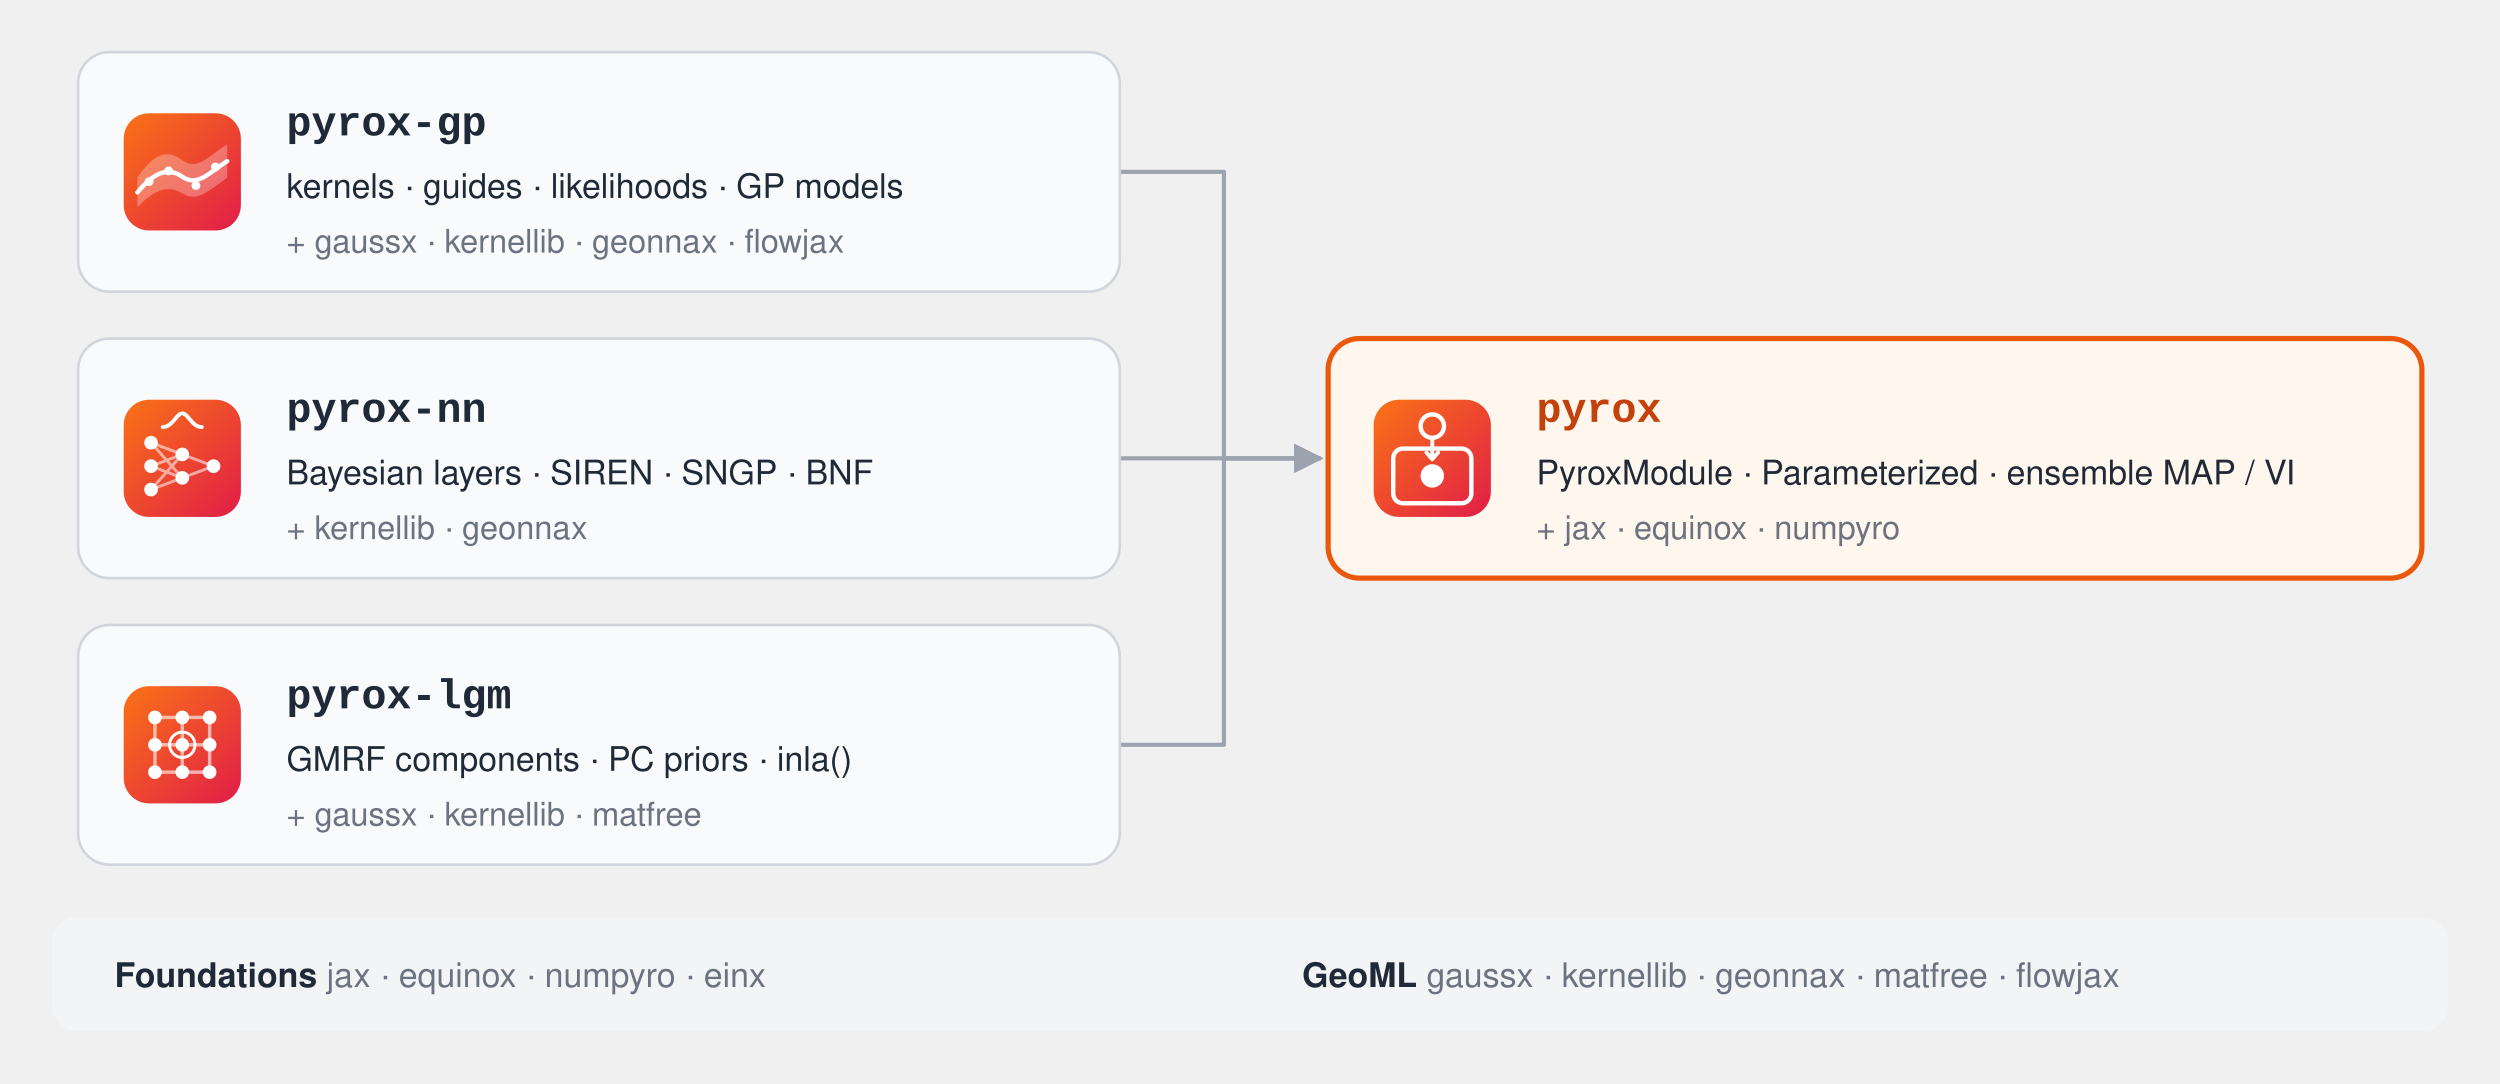
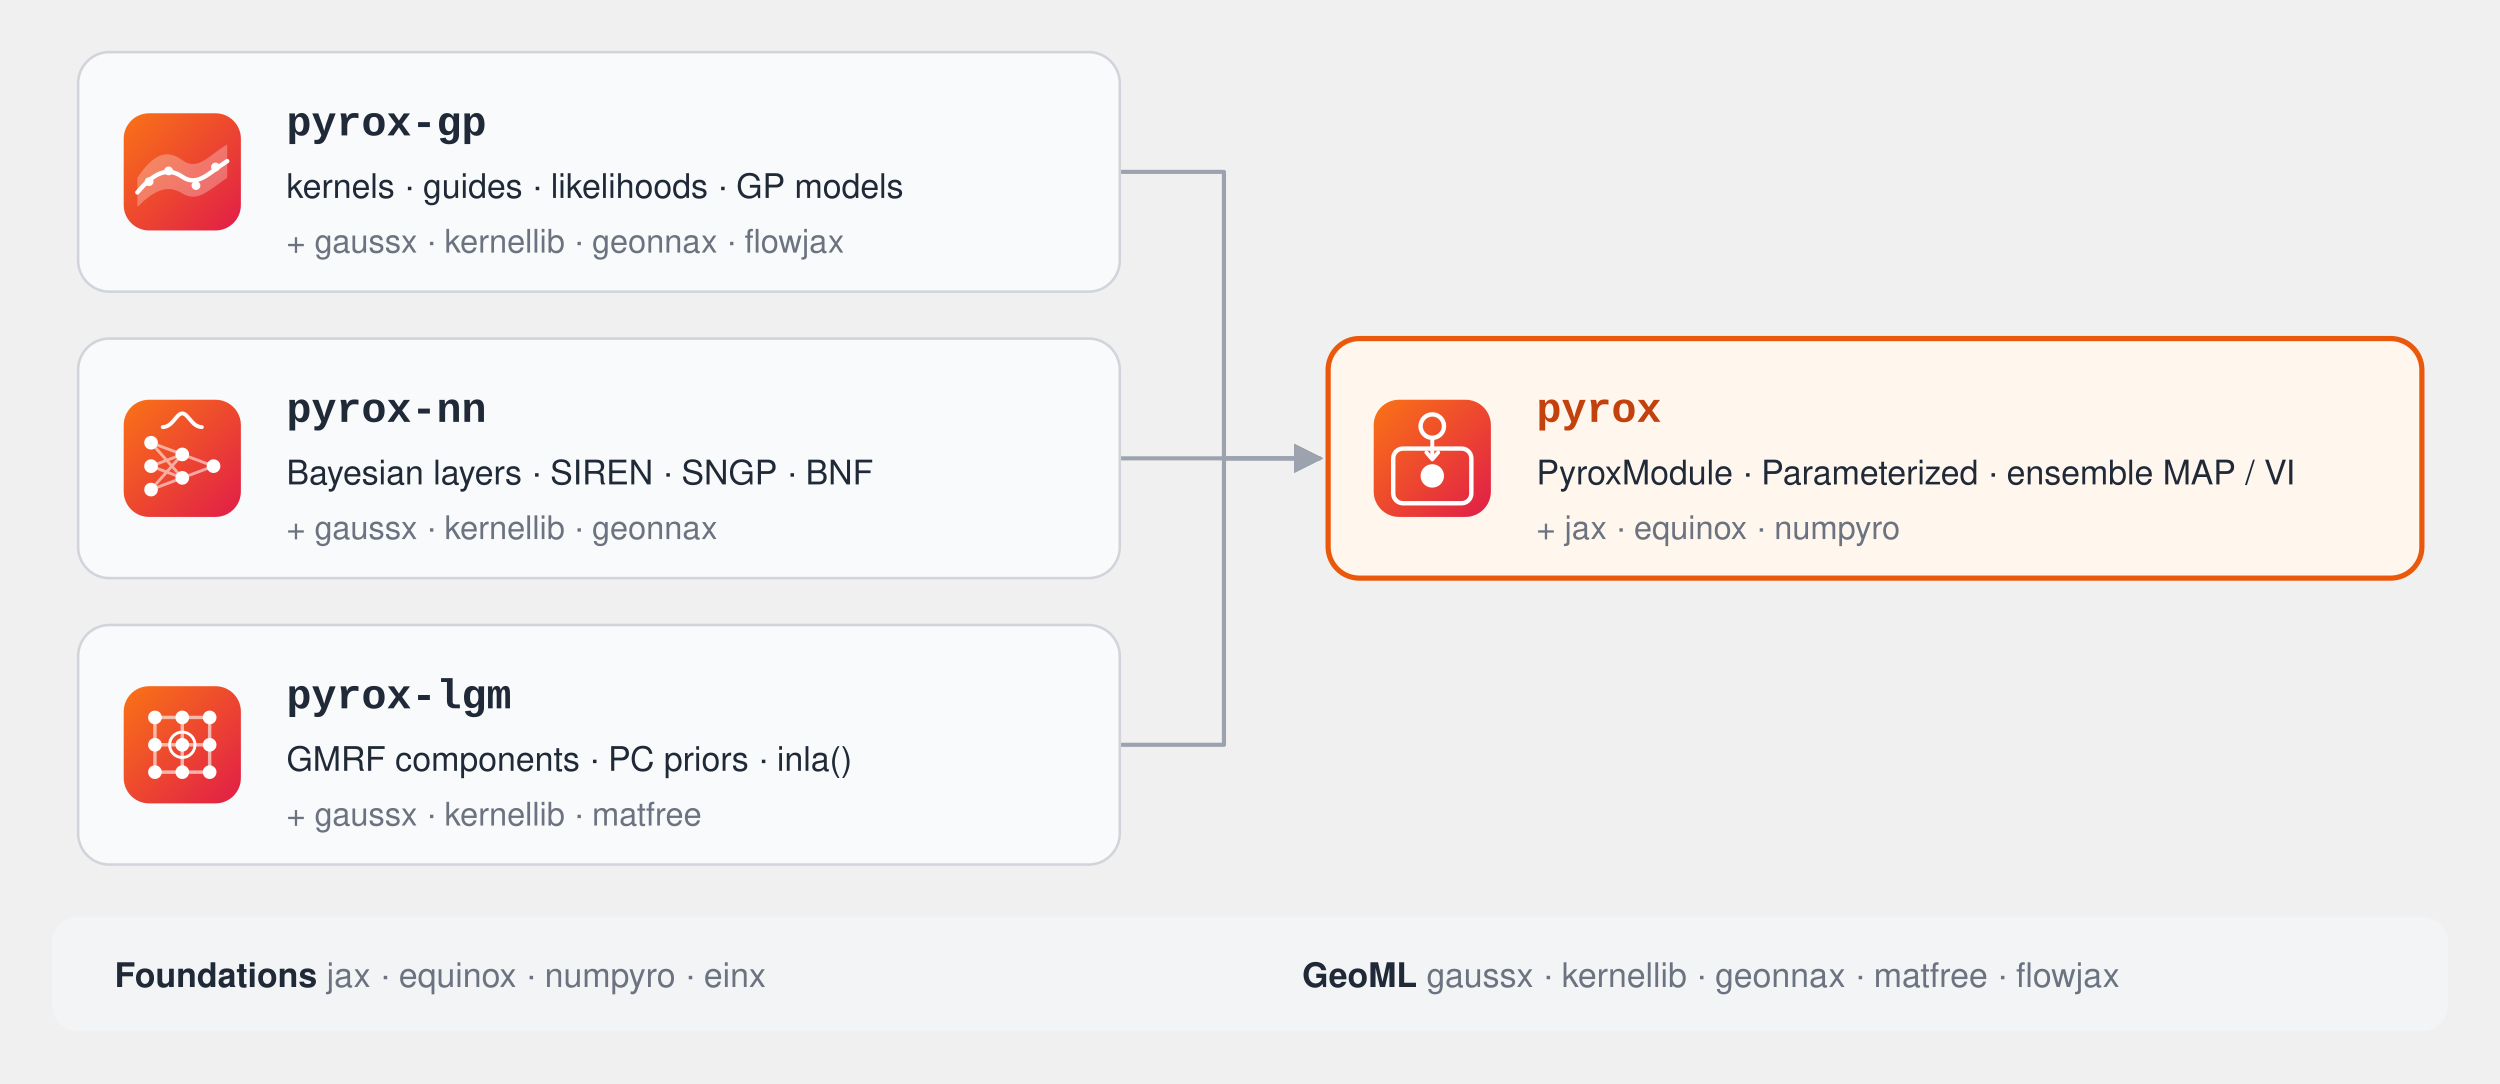
<svg xmlns="http://www.w3.org/2000/svg" width="960" height="416" viewBox="0 0 960 416" role="img" aria-label="pyrox-gp, pyrox-nn and pyrox-lgm are siblings that each build on pyrox directly. All sit on JAX, Equinox and NumPyro and on the GeoML packages gaussx, kernellib and geonnax.">
  <defs>
    <marker id="layers-light-head" viewBox="0 0 10 10" refX="9" refY="5" markerWidth="7" markerHeight="7" orient="auto-start-reverse">
      <path d="M0 0 L10 5 L0 10 z" fill="#9CA3AF" />
    </marker>
  </defs>
  <path d="M430 66 L470 66 L470 176 L507 176" fill="none" stroke="#9CA3AF" stroke-width="1.6" stroke-linejoin="round" marker-end="url(#layers-light-head)" />
  <path d="M430 176 L507 176" fill="none" stroke="#9CA3AF" stroke-width="1.6" stroke-linejoin="round" marker-end="url(#layers-light-head)" />
  <path d="M430 286 L470 286 L470 176 L507 176" fill="none" stroke="#9CA3AF" stroke-width="1.6" stroke-linejoin="round" marker-end="url(#layers-light-head)" />
  <rect x="30" y="20" width="400" height="92" rx="12" fill="#F9FAFB" stroke="#D1D5DB" stroke-width="1" />
  <defs>
    <linearGradient id="layers-light-pyrox-gp" x1="0" y1="0" x2="1" y2="1">
      <stop offset="0" stop-color="#F97316" />
      <stop offset="1" stop-color="#E11D48" />
    </linearGradient>
  </defs>
  <g transform="translate(46 42) scale(0.375)">
    <rect x="4" y="4" width="120" height="120" rx="26" fill="url(#layers-light-pyrox-gp)" />
    <path d="M18 70 C34 46 48 40 64 52 C80 64 92 46 110 36 L110 70 C92 82 80 96 64 86 C48 76 34 84 18 100 Z" fill="#FFFFFF" fill-opacity="0.28" />
    <path d="M18 85 C34 66 48 58 64 69 C80 80 92 64 110 53" fill="none" stroke="#FFFFFF" stroke-width="4.5" stroke-linecap="round" />
    <circle cx="30" cy="74" r="4.5" fill="#FFFFFF" />
    <circle cx="50" cy="63" r="4.5" fill="#FFFFFF" />
    <circle cx="78" cy="78" r="4.5" fill="#FFFFFF" />
    <circle cx="98" cy="59" r="4.5" fill="#FFFFFF" />
  </g>
  <text x="110" y="52" text-anchor="start" font-family="ui-monospace, SFMono-Regular, Menlo, Consolas, 'Liberation Mono', monospace" font-size="16" font-weight="700" fill="#1F2937" xml:space="preserve">pyrox-gp</text>
  <text x="110" y="76" text-anchor="start" font-family="ui-sans-serif, -apple-system, 'Segoe UI', Helvetica, Arial, sans-serif" font-size="13" font-weight="400" fill="#1F2937" xml:space="preserve">kernels · guides · likelihoods · GP models</text>
  <text x="110" y="97" text-anchor="start" font-family="ui-sans-serif, -apple-system, 'Segoe UI', Helvetica, Arial, sans-serif" font-size="12.5" font-weight="400" fill="#6B7280" xml:space="preserve">+ gaussx · kernellib · geonnax · flowjax</text>
  <rect x="30" y="130" width="400" height="92" rx="12" fill="#F9FAFB" stroke="#D1D5DB" stroke-width="1" />
  <defs>
    <linearGradient id="layers-light-pyrox-nn" x1="0" y1="0" x2="1" y2="1">
      <stop offset="0" stop-color="#F97316" />
      <stop offset="1" stop-color="#E11D48" />
    </linearGradient>
  </defs>
  <g transform="translate(46 152) scale(0.375)">
    <rect x="4" y="4" width="120" height="120" rx="26" fill="url(#layers-light-pyrox-nn)" />
    <path d="M44 32 C54 32 58 18 64 18 C70 18 74 32 84 32" fill="none" stroke="#FFFFFF" stroke-width="4" stroke-linecap="round" />
    <path d="M32 48 L64 60 M32 48 L64 84 M32 72 L64 60 M32 72 L64 84 M32 96 L64 60 M32 96 L64 84 M64 60 L96 72 M64 84 L96 72" stroke="#FFFFFF" stroke-opacity="0.55" stroke-width="3" stroke-linecap="round" />
    <circle cx="32" cy="48" r="7" fill="#FFFFFF" />
    <circle cx="32" cy="72" r="7" fill="#FFFFFF" />
    <circle cx="32" cy="96" r="7" fill="#FFFFFF" />
    <circle cx="64" cy="60" r="7" fill="#FFFFFF" />
    <circle cx="64" cy="84" r="7" fill="#FFFFFF" />
    <circle cx="96" cy="72" r="7" fill="#FFFFFF" />
  </g>
  <text x="110" y="162" text-anchor="start" font-family="ui-monospace, SFMono-Regular, Menlo, Consolas, 'Liberation Mono', monospace" font-size="16" font-weight="700" fill="#1F2937" xml:space="preserve">pyrox-nn</text>
  <text x="110" y="186" text-anchor="start" font-family="ui-sans-serif, -apple-system, 'Segoe UI', Helvetica, Arial, sans-serif" font-size="13" font-weight="400" fill="#1F2937" xml:space="preserve">Bayesian layers · SIREN · SNGP · BNF</text>
-   <text x="110" y="207" text-anchor="start" font-family="ui-sans-serif, -apple-system, 'Segoe UI', Helvetica, Arial, sans-serif" font-size="12.5" font-weight="400" fill="#6B7280" xml:space="preserve">+ kernellib · geonnax</text>
+   <text x="110" y="207" text-anchor="start" font-family="ui-sans-serif, -apple-system, 'Segoe UI', Helvetica, Arial, sans-serif" font-size="12.5" font-weight="400" fill="#6B7280" xml:space="preserve">+ gaussx · kernellib · geonnax</text>
  <rect x="30" y="240" width="400" height="92" rx="12" fill="#F9FAFB" stroke="#D1D5DB" stroke-width="1" />
  <defs>
    <linearGradient id="layers-light-pyrox-lgm" x1="0" y1="0" x2="1" y2="1">
      <stop offset="0" stop-color="#F97316" />
      <stop offset="1" stop-color="#E11D48" />
    </linearGradient>
  </defs>
  <g transform="translate(46 262) scale(0.375)">
    <rect x="4" y="4" width="120" height="120" rx="26" fill="url(#layers-light-pyrox-lgm)" />
    <path d="M36 36 L92 36 M36 64 L92 64 M36 92 L92 92 M36 36 L36 92 M64 36 L64 92 M92 36 L92 92" stroke="#FFFFFF" stroke-opacity="0.6" stroke-width="3.5" stroke-linecap="round" />
    <circle cx="36" cy="36" r="7" fill="#FFFFFF" />
    <circle cx="64" cy="36" r="7" fill="#FFFFFF" />
    <circle cx="92" cy="36" r="7" fill="#FFFFFF" />
    <circle cx="36" cy="64" r="7" fill="#FFFFFF" />
    <circle cx="92" cy="64" r="7" fill="#FFFFFF" />
    <circle cx="36" cy="92" r="7" fill="#FFFFFF" />
    <circle cx="64" cy="92" r="7" fill="#FFFFFF" />
    <circle cx="92" cy="92" r="7" fill="#FFFFFF" />
    <circle cx="64" cy="64" r="13" fill="none" stroke="#FFFFFF" stroke-width="3" />
    <circle cx="64" cy="64" r="7" fill="#FFFFFF" />
  </g>
  <text x="110" y="272" text-anchor="start" font-family="ui-monospace, SFMono-Regular, Menlo, Consolas, 'Liberation Mono', monospace" font-size="16" font-weight="700" fill="#1F2937" xml:space="preserve">pyrox-lgm</text>
  <text x="110" y="296" text-anchor="start" font-family="ui-sans-serif, -apple-system, 'Segoe UI', Helvetica, Arial, sans-serif" font-size="13" font-weight="400" fill="#1F2937" xml:space="preserve">GMRF components · PC priors · inla()</text>
  <text x="110" y="317" text-anchor="start" font-family="ui-sans-serif, -apple-system, 'Segoe UI', Helvetica, Arial, sans-serif" font-size="12.5" font-weight="400" fill="#6B7280" xml:space="preserve">+ gaussx · kernellib · matfree</text>
  <rect x="510" y="130" width="420" height="92" rx="12" fill="#FFF7ED" stroke="#EA580C" stroke-width="2" />
  <defs>
    <linearGradient id="layers-light-pyrox" x1="0" y1="0" x2="1" y2="1">
      <stop offset="0" stop-color="#F97316" />
      <stop offset="1" stop-color="#E11D48" />
    </linearGradient>
  </defs>
  <g transform="translate(526 152) scale(0.375)">
    <rect x="4" y="4" width="120" height="120" rx="26" fill="url(#layers-light-pyrox)" />
    <rect x="24" y="54" width="80" height="56" rx="10" fill="none" stroke="#FFFFFF" stroke-width="4.5" />
    <circle cx="64" cy="31" r="12" fill="none" stroke="#FFFFFF" stroke-width="4.5" />
    <path d="M64 44 L64 63" stroke="#FFFFFF" stroke-width="4" stroke-linecap="round" />
    <path d="M58 58 L64 65 L70 58" fill="none" stroke="#FFFFFF" stroke-width="4" stroke-linecap="round" stroke-linejoin="round" />
    <circle cx="64" cy="82" r="12" fill="#FFFFFF" />
  </g>
  <text x="590" y="162" text-anchor="start" font-family="ui-monospace, SFMono-Regular, Menlo, Consolas, 'Liberation Mono', monospace" font-size="16" font-weight="700" fill="#C2410C" xml:space="preserve">pyrox</text>
  <text x="590" y="186" text-anchor="start" font-family="ui-sans-serif, -apple-system, 'Segoe UI', Helvetica, Arial, sans-serif" font-size="13" font-weight="400" fill="#1F2937" xml:space="preserve">PyroxModule · Parameterized · ensemble MAP / VI</text>
  <text x="590" y="207" text-anchor="start" font-family="ui-sans-serif, -apple-system, 'Segoe UI', Helvetica, Arial, sans-serif" font-size="12.5" font-weight="400" fill="#6B7280" xml:space="preserve">+ jax · equinox · numpyro</text>
  <rect x="20" y="352" width="920" height="44" rx="10" fill="#F3F4F6" />
  <text x="44" y="379" font-family="ui-sans-serif, -apple-system, 'Segoe UI', Helvetica, Arial, sans-serif" font-size="13" fill="#6B7280">
    <tspan font-weight="700" fill="#1F2937">Foundations</tspan>  jax · equinox · numpyro · einx</text>
  <text x="500" y="379" font-family="ui-sans-serif, -apple-system, 'Segoe UI', Helvetica, Arial, sans-serif" font-size="13" fill="#6B7280">
    <tspan font-weight="700" fill="#1F2937">GeoML</tspan>  gaussx · kernellib · geonnax · matfree · flowjax</text>
</svg>
